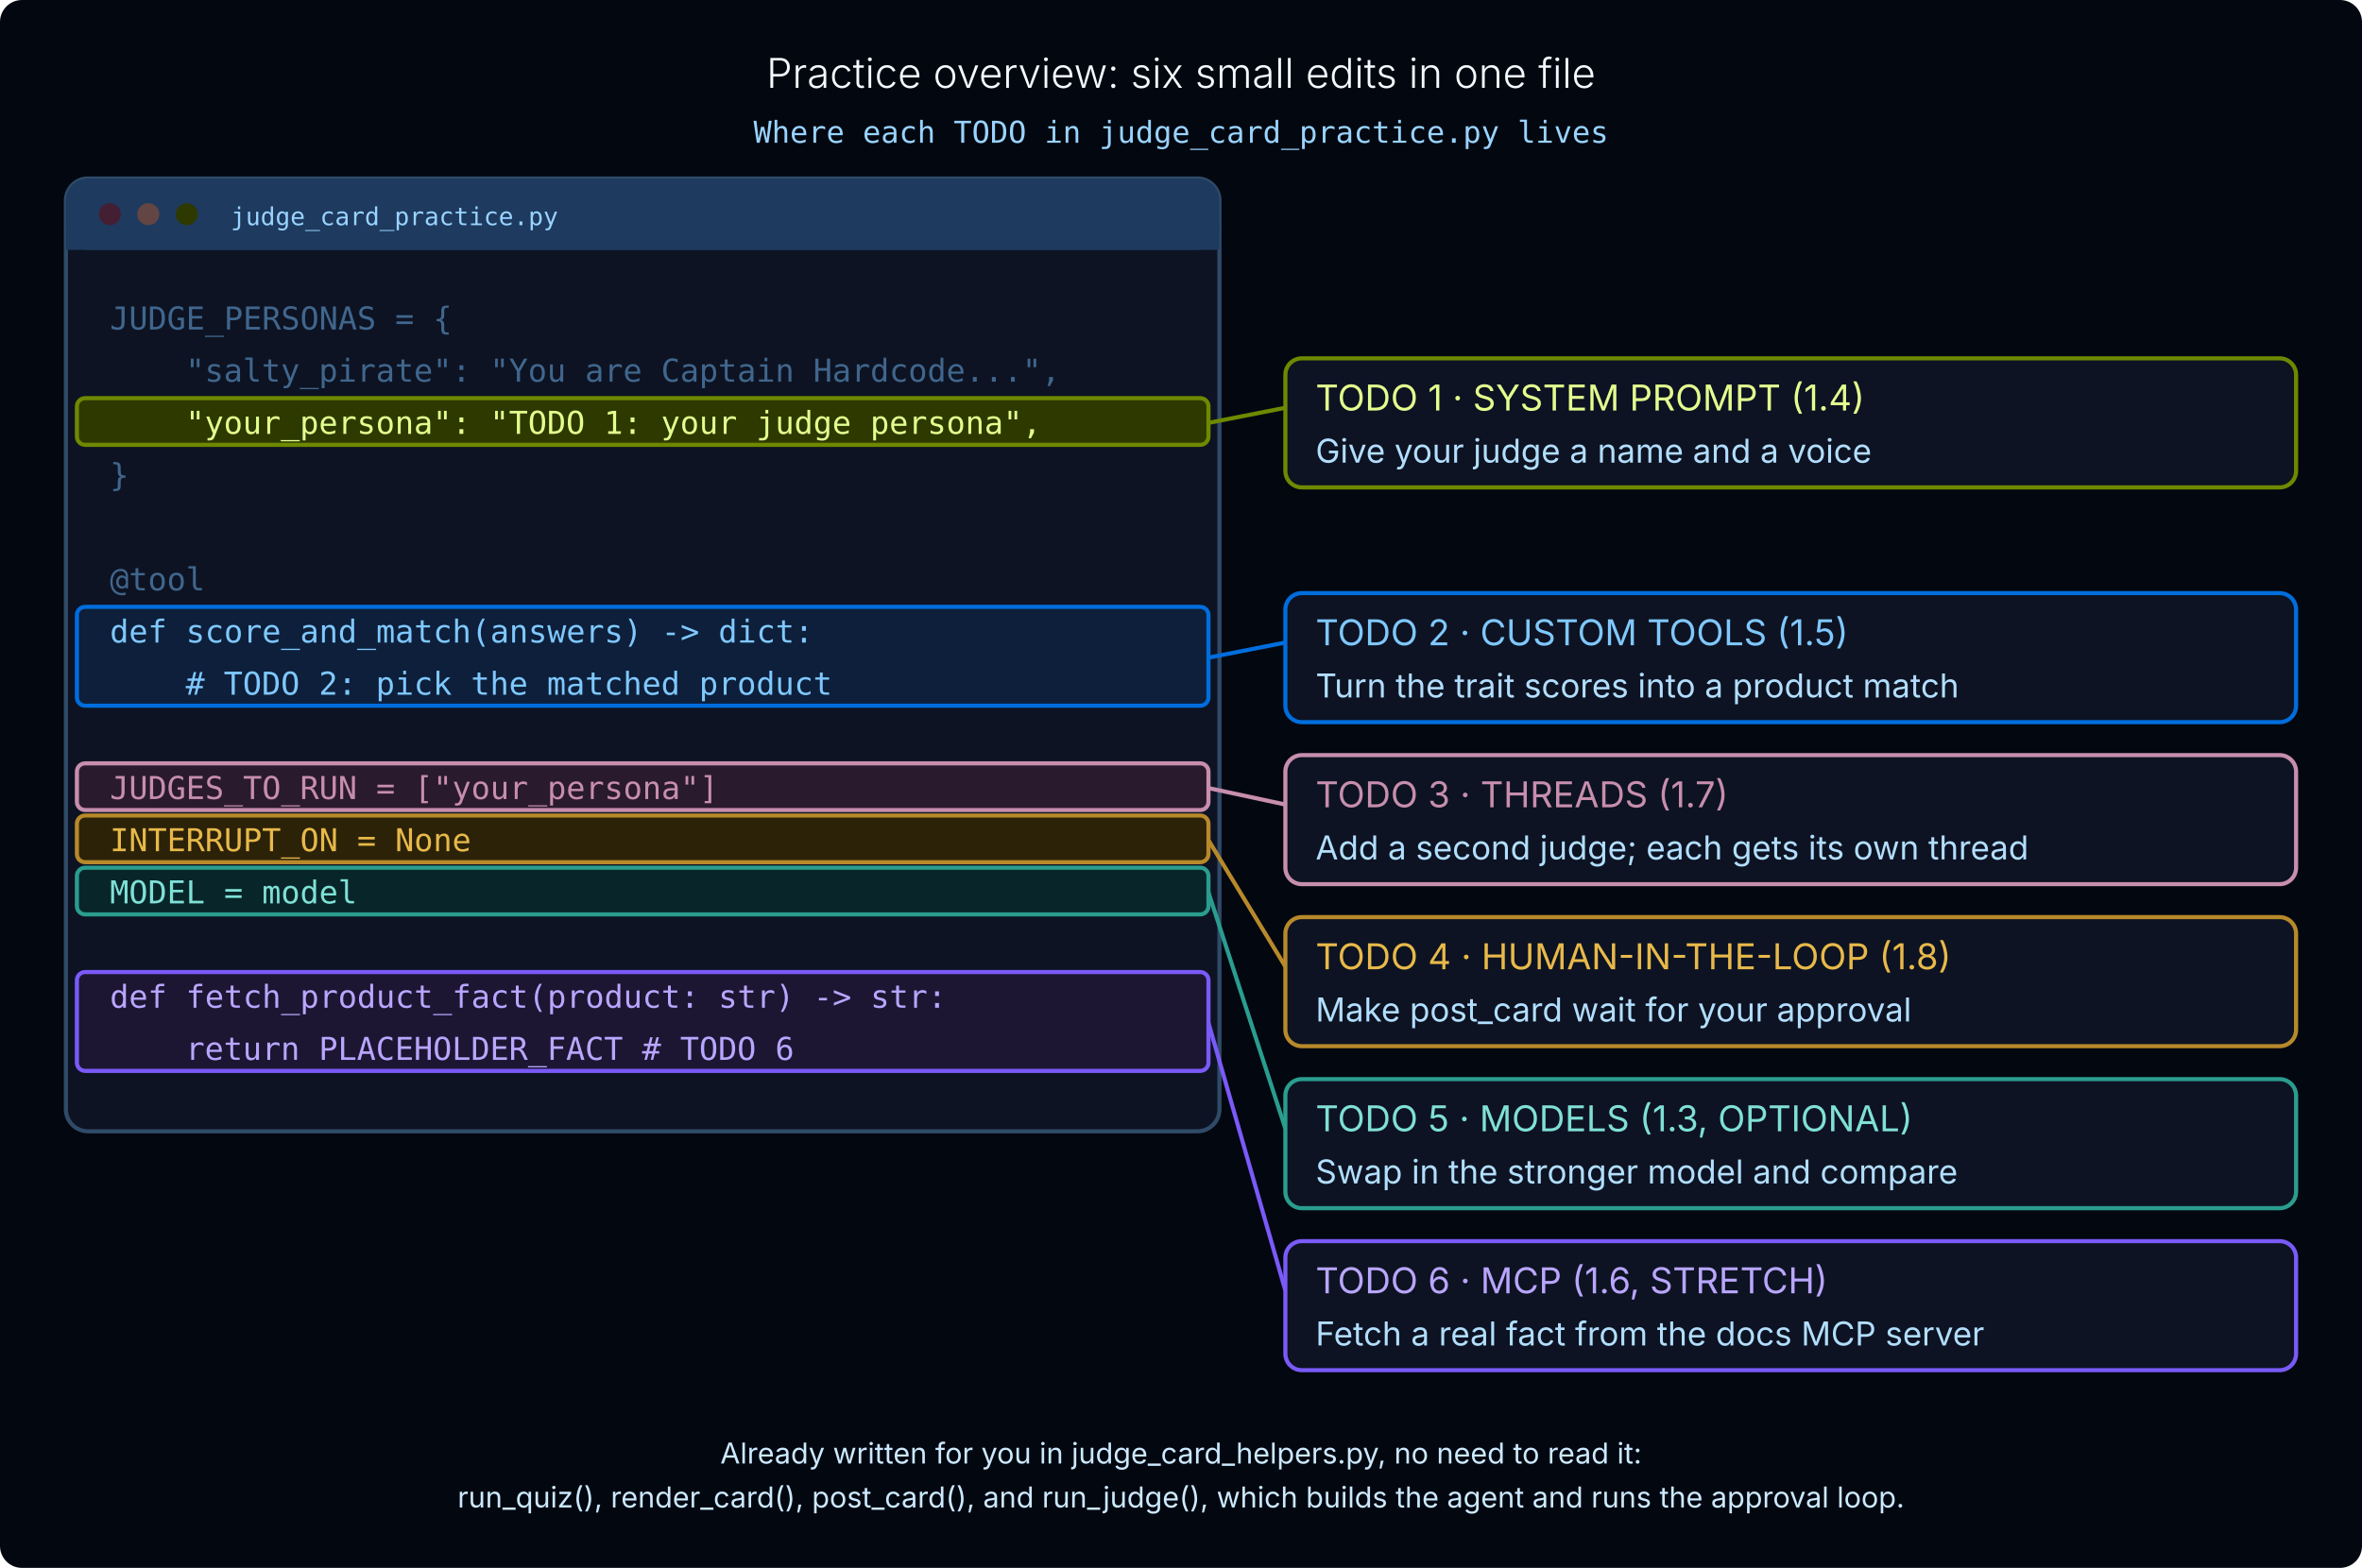
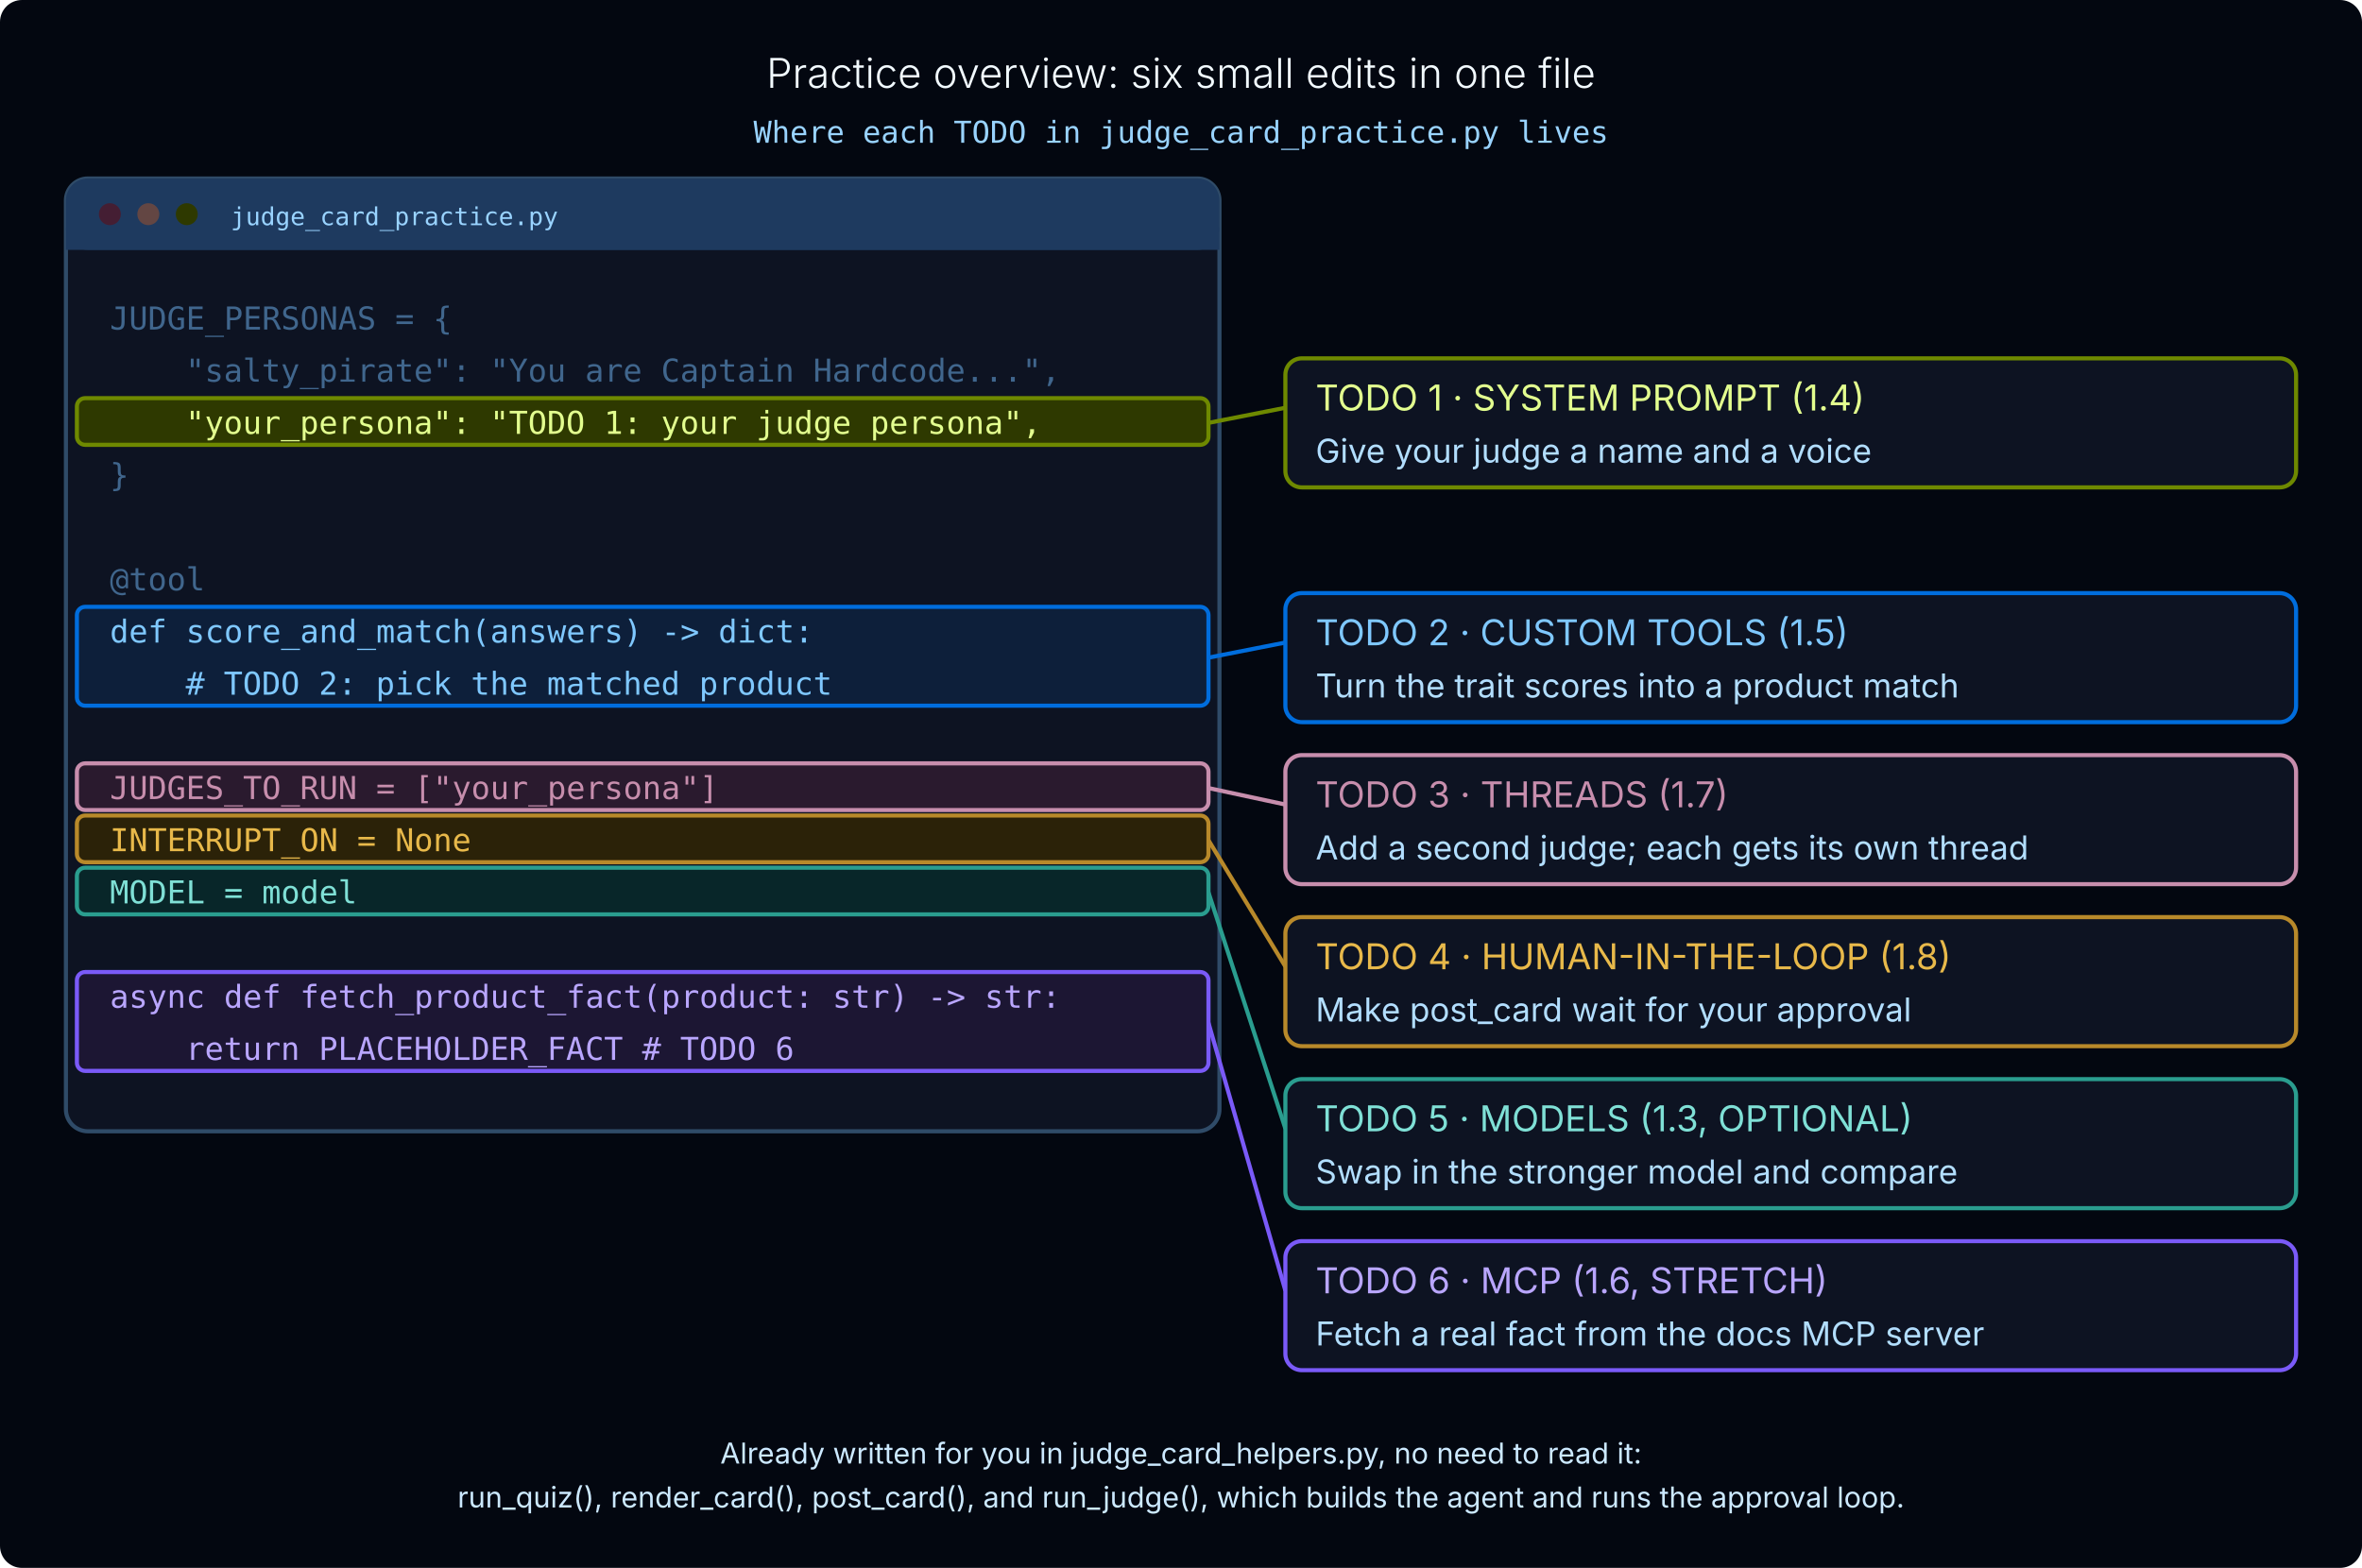
<svg xmlns="http://www.w3.org/2000/svg" width="860" height="571" viewBox="0 0 860 571" font-family="'Inter', -apple-system, BlinkMacSystemFont, 'Segoe UI', sans-serif">
  <rect width="860" height="571" fill="#030710" rx="8" />
  <text x="430.0" y="32" text-anchor="middle" font-size="15" font-weight="300" fill="#F2FAFF">Practice overview: six small edits in one file</text>
  <text x="430.0" y="52" text-anchor="middle" font-size="11" fill="#99D3FF" font-family="'IBM Plex Mono', ui-monospace, SFMono-Regular, Menlo, Consolas, monospace">Where each TODO in judge_card_practice.py lives</text>
  <rect x="24" y="65" width="420" height="347" rx="8" fill="#0D1322" stroke="#2F4B68" stroke-width="1.5" />
  <rect x="24" y="65" width="420" height="26" rx="8" fill="#1E3A5F" />
  <rect x="24" y="83" width="420" height="8" fill="#1E3A5F" />
  <circle cx="40" cy="78" r="4" fill="#441E33" />
  <circle cx="54" cy="78" r="4" fill="#634643" />
  <circle cx="68" cy="78" r="4" fill="#2E3900" />
  <text x="84" y="82" font-size="9" fill="#99D3FF" font-family="'IBM Plex Mono', ui-monospace, SFMono-Regular, Menlo, Consolas, monospace">judge_card_practice.py</text>
  <rect x="28" y="145" width="412" height="17" rx="3" fill="#2E3900" stroke="#6E8900" stroke-width="1.5" />
  <rect x="28" y="221" width="412" height="36" rx="3" fill="#0D1F3A" stroke="#006DDD" stroke-width="1.5" />
  <rect x="28" y="278" width="412" height="17" rx="3" fill="#2A1A2E" stroke="#C78EAD" stroke-width="1.5" />
  <rect x="28" y="297" width="412" height="17" rx="3" fill="#2B2208" stroke="#B8892A" stroke-width="1.5" />
  <rect x="28" y="316" width="412" height="17" rx="3" fill="#082629" stroke="#2A9D8F" stroke-width="1.5" />
  <rect x="28" y="354" width="412" height="36" rx="3" fill="#1C1633" stroke="#7A5AF8" stroke-width="1.5" />
  <g font-family="'IBM Plex Mono', ui-monospace, SFMono-Regular, Menlo, Consolas, monospace" font-size="11.5">
    <text x="40.0" y="120" fill="#40668D">JUDGE_PERSONAS = {</text>
    <text x="67.6" y="139" fill="#40668D">"salty_pirate": "You are Captain Hardcode...",</text>
    <text x="67.6" y="158" fill="#E3FF8F">"your_persona": "TODO 1: your judge persona",</text>
    <text x="40.0" y="177" fill="#40668D">}</text>
    <text x="40.0" y="196" fill="#40668D" />
    <text x="40.0" y="215" fill="#40668D">@tool</text>
    <text x="40.0" y="234" fill="#7FC8FF">def score_and_match(answers) -&gt; dict:</text>
    <text x="67.6" y="253" fill="#7FC8FF"># TODO 2: pick the matched product</text>
    <text x="40.0" y="272" fill="#40668D" />
    <text x="40.0" y="291" fill="#C78EAD">JUDGES_TO_RUN = ["your_persona"]</text>
    <text x="40.0" y="310" fill="#E8B94A">INTERRUPT_ON = None</text>
    <text x="40.0" y="329" fill="#7FE0D6">MODEL = model</text>
    <text x="40.0" y="348" fill="#40668D" />
-     <text x="40.0" y="367" fill="#B9A6FF">def fetch_product_fact(product: str) -&gt; str:</text>
+     <text x="40.0" y="367" fill="#B9A6FF">async def fetch_product_fact(product: str) -&gt; str:</text>
    <text x="67.6" y="386" fill="#B9A6FF">return PLACEHOLDER_FACT  # TODO 6</text>
  </g>
  <line x1="440" y1="154.0" x2="468" y2="148.5" stroke="#6E8900" stroke-width="1.5" />
  <rect x="468" y="130.5" width="368" height="47" rx="6" fill="#0D1322" stroke="#6E8900" stroke-width="1.5" />
  <text x="479" y="149.5" font-size="13" fill="#E3FF8F">TODO 1 · SYSTEM PROMPT (1.4)</text>
  <text x="479" y="168.5" font-size="12" fill="#B2DEFF">Give your judge a name and a voice</text>
  <line x1="440" y1="239.5" x2="468" y2="234.0" stroke="#006DDD" stroke-width="1.5" />
  <rect x="468" y="216.0" width="368" height="47" rx="6" fill="#0D1322" stroke="#006DDD" stroke-width="1.5" />
  <text x="479" y="235.0" font-size="13" fill="#7FC8FF">TODO 2 · CUSTOM TOOLS (1.5)</text>
  <text x="479" y="254.0" font-size="12" fill="#B2DEFF">Turn the trait scores into a product match</text>
  <line x1="440" y1="287.0" x2="468" y2="293.0" stroke="#C78EAD" stroke-width="1.5" />
  <rect x="468" y="275.0" width="368" height="47" rx="6" fill="#0D1322" stroke="#C78EAD" stroke-width="1.5" />
  <text x="479" y="294.0" font-size="13" fill="#C78EAD">TODO 3 · THREADS (1.7)</text>
  <text x="479" y="313.0" font-size="12" fill="#B2DEFF">Add a second judge; each gets its own thread</text>
  <line x1="440" y1="306.0" x2="468" y2="352.0" stroke="#B8892A" stroke-width="1.5" />
  <rect x="468" y="334.0" width="368" height="47" rx="6" fill="#0D1322" stroke="#B8892A" stroke-width="1.5" />
  <text x="479" y="353.0" font-size="13" fill="#E8B94A">TODO 4 · HUMAN-IN-THE-LOOP (1.8)</text>
  <text x="479" y="372.0" font-size="12" fill="#B2DEFF">Make post_card wait for your approval</text>
  <line x1="440" y1="325.0" x2="468" y2="411.0" stroke="#2A9D8F" stroke-width="1.5" />
  <rect x="468" y="393.0" width="368" height="47" rx="6" fill="#0D1322" stroke="#2A9D8F" stroke-width="1.5" />
  <text x="479" y="412.0" font-size="13" fill="#7FE0D6">TODO 5 · MODELS (1.3, OPTIONAL)</text>
  <text x="479" y="431.0" font-size="12" fill="#B2DEFF">Swap in the stronger model and compare</text>
  <line x1="440" y1="372.5" x2="468" y2="470.0" stroke="#7A5AF8" stroke-width="1.5" />
  <rect x="468" y="452.0" width="368" height="47" rx="6" fill="#0D1322" stroke="#7A5AF8" stroke-width="1.5" />
  <text x="479" y="471.0" font-size="13" fill="#B9A6FF">TODO 6 · MCP (1.6, STRETCH)</text>
  <text x="479" y="490.0" font-size="12" fill="#B2DEFF">Fetch a real fact from the docs MCP server</text>
  <text x="430.0" y="533" text-anchor="middle" font-size="10.5" fill="#CCE9FF">Already written for you in judge_card_helpers.py, no need to read it:</text>
  <text x="430.0" y="549" text-anchor="middle" font-size="10.5" fill="#CCE9FF">run_quiz(), render_card(), post_card(), and run_judge(), which builds the agent and runs the approval loop.</text>
</svg>
